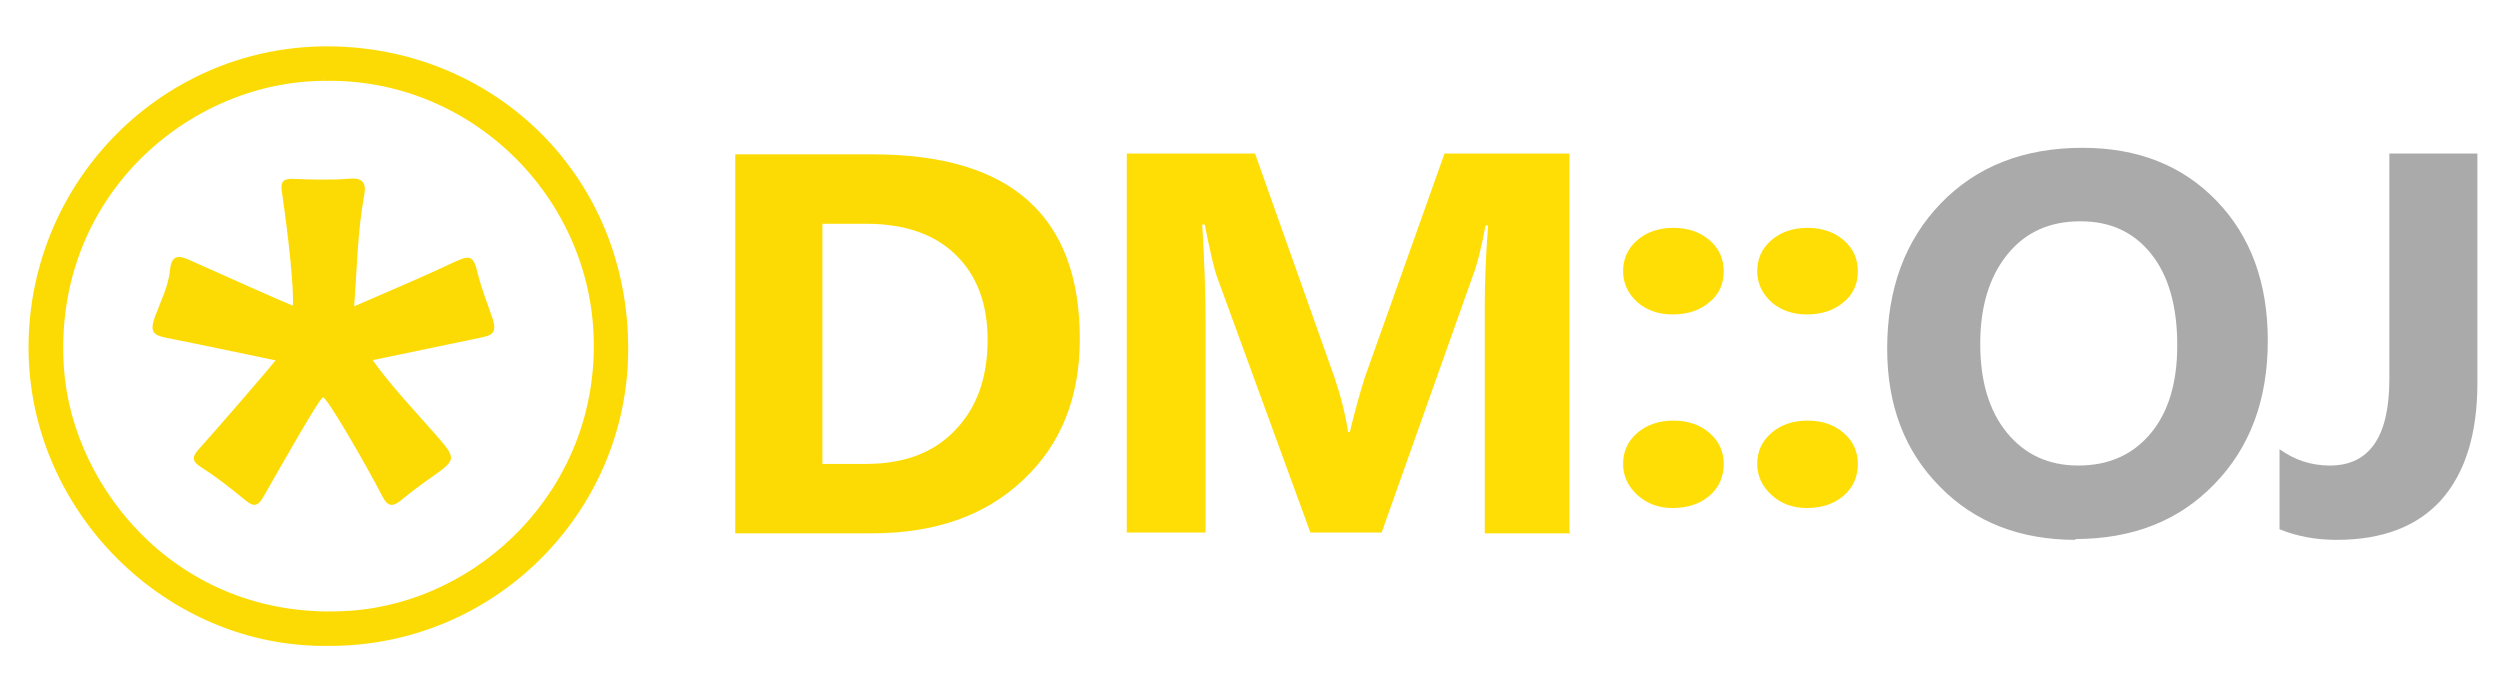
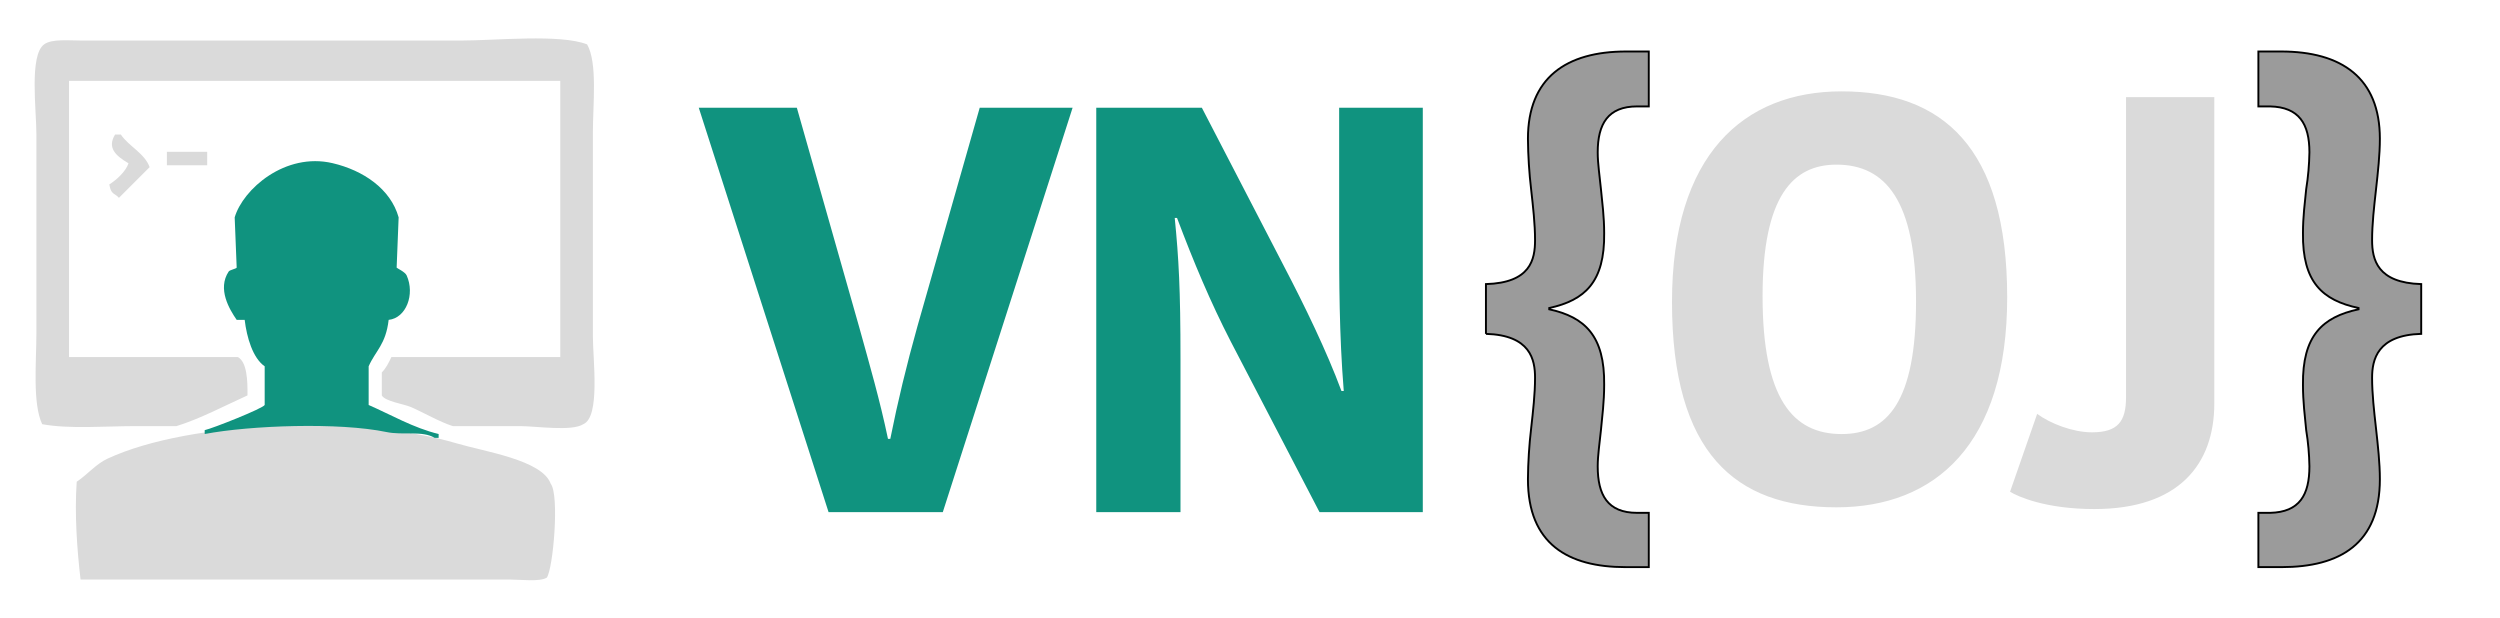
- <svg xmlns="http://www.w3.org/2000/svg" width="160" height="44">
-   <g transform="matrix(.08265 0 0 -.0827 -18.736 55.375)">
-     <path fill="#FCDB05" stroke="#FCDB05" stroke-width="10" d="M477.898 612.007c-107.844-.25-215.89-92.284-206.703-227.507 6.614-97.33 93.848-202.26 227.87-192.475 101.47 7.41 194.44 95.456 192.42 213.653-1.96 114.6-97.744 208.65-213.587 206.33m3.533-437.256c-123.62-2.002-228.5 102.77-227.64 227.46.87 125.882 103.18 228.238 229.38 226.488 124.6-1.727 225.85-98.733 224.96-230.748-.82-122.186-101.1-223.51-226.69-223.2" />
-     <path fill="#fcdb05" d="M515.264 390.9c14.44-20.215 31.333-37.793 47.34-56.057 18.196-20.76 18.438-20.43-3.845-36.05-7.16-5.014-14.16-10.288-20.88-15.868-6.27-5.203-10.51-6.375-15.06 2.458-12.79 24.824-43.17 77.232-46.028 76.716-2.73-.5-32.438-53.09-46.36-77.37-4.567-7.97-8.044-6.92-14.116-1.95-10.807 8.84-21.825 17.57-33.59 25.03-7.504 4.75-7.585 8.08-2.073 14.2 18.23 20.26 57.116 65.45 59.423 68.69-28.8 5.974-56.39 11.873-84.065 17.355-10.37 2.055-13.786 4.4-9.2 16.78 4.32 11.65 10.353 23.38 11.56 36.02 1.067 11.187 6.41 11.39 14.473 7.76 24.793-11.16 77.644-34.635 80.63-35.575 1.073 21.123-7.233 79.865-8.628 88.975-1.027 6.686 1.18 9.43 8.496 9.157 14.638-.545 29.38-1.074 43.94.132 11.26.932 13.05-4.163 11.42-12.94-5.17-27.87-5.52-56.143-7.755-85.808 25.865 11.322 51.147 21.774 75.85 33.45 14 6.613 16.357 6.306 19.824-7.96 2.892-11.905 7.53-23.366 11.466-34.877 4.11-12.01-1.486-13.28-9.816-15.007-27.35-5.66-54.684-11.38-83.012-17.28" />
-   </g>
-   <g transform="matrix(.53656 0 0 .52273 46.09 -512.12)">
-     <path fill="#FCDB05" d="M1.8 1045v-46.4h16.4q24.7 0 24.7 22.6 0 10.8-6.8 17.3-6.7 6.5-18 6.5H1.7zm10.4-37.9v29.4h5.2q6.8 0 10.6-4.1 3.9-4.1 3.9-11.1 0-6.6-3.8-10.4-3.8-3.8-10.7-3.8h-5.1z" />
-     <path fill="#ffde05" d="M101.5 1045H91.2v-27.8q0-4.5.4-9.9h-.3q-.8 4.3-1.5 6.1l-10.9 31.5h-8.5l-11.1-31.2q-.5-1.3-1.5-6.5h-.3q.4 6.9.4 12v25.7h-9.4v-46.4h15.3l9.5 27.5q1.1 3.3 1.6 6.6h.2q.9-3.8 1.8-6.7l9.5-27.4h14.9v46.4z" />
-     <g fill="#ffde05">
-       <path d="M113.6 1018.2q-2.5 0-4.2-1.5-1.7-1.6-1.7-3.8 0-2.3 1.7-3.8t4.3-1.5q2.6 0 4.3 1.5 1.7 1.5 1.7 3.8 0 2.4-1.7 3.8-1.7 1.5-4.4 1.5zm0 23.7q-2.5 0-4.2-1.6-1.7-1.6-1.7-3.8 0-2.3 1.7-3.8t4.3-1.5q2.6 0 4.3 1.5 1.7 1.5 1.7 3.8 0 2.4-1.7 3.9t-4.4 1.5z" />
-       <path d="M129.6 1018.2q-2.5 0-4.2-1.5-1.7-1.6-1.7-3.8 0-2.3 1.7-3.8t4.3-1.5q2.6 0 4.3 1.5 1.7 1.5 1.7 3.8 0 2.4-1.7 3.8-1.7 1.5-4.4 1.5zm0 23.7q-2.5 0-4.2-1.6-1.7-1.6-1.7-3.8 0-2.3 1.7-3.8t4.3-1.5q2.6 0 4.3 1.5 1.7 1.5 1.7 3.8 0 2.4-1.7 3.9t-4.4 1.5z" />
-     </g>
-     <path fill="#aaa" d="M161.7 1045.8q-10 0-16.2-6.5-6.3-6.5-6.3-16.9 0-11 6.4-17.8 6.4-6.8 16.9-6.8 9.9 0 16 6.5t6.1 17.1q0 10.9-6.4 17.6-6.3 6.7-16.6 6.7zm.5-39q-5.5 0-8.7 4.1-3.2 4.1-3.2 10.9 0 6.9 3.2 10.9t8.5 4q5.4 0 8.6-3.9 3.2-3.9 3.2-10.8 0-7.2-3.1-11.2-3.1-4-8.4-4z" />
-     <path fill="#aaa" d="M209.6 1026.6q0 9.3-4.3 14.3-4.3 4.9-12.5 4.9-3.7 0-6.8-1.3v-9.8q2.7 2 6 2 7.1 0 7.1-10.6v-27.6h10.5v28z" />
-   </g>
+ <svg xmlns="http://www.w3.org/2000/svg" width="258.57" height="63.847" viewBox="0 0 1300 321">
+   <defs>
+     <style>
+       .cls-1 {
+         fill: #dadada;
+       }
+ 
+       .cls-1, .cls-2, .cls-3 {
+         fill-rule: evenodd;
+       }
+ 
+       .cls-2 {
+         fill: #10937f;
+       }
+ 
+       .cls-3 {
+         fill: #9b9b9b;
+         stroke: #000;
+         stroke-width: 1px;
+       }
+     </style>
+   </defs>
+   <path id="Shape_317_1" data-name="Shape 317 1" class="cls-1" d="M291.334,185.665V42.037H35.9V185.665H123.7c4.733,2.616,5.093,12.171,4.989,19.948-11.607,5.245-24.889,12.282-36.918,15.959H70.821c-15.764,0-34.856,1.623-48.892-1-5.1-10.851-2.993-32.3-2.993-47.876V69.964c0-12.8-3.8-41.177,3.991-46.879,3.975-2.992,13.067-1.994,19.956-1.995H239.449c18.4,0,51.806-3.516,65.854,1.995,5.488,9.6,2.994,31.392,2.994,45.881V174.693c0,12.4,3.955,42.087-4.989,45.881-5.895,3.88-24.6,1-32.928,1H235.457c-6.98-2.211-15.276-7.12-21.951-9.974-3.546-1.516-13.293-2.891-14.967-5.985V193.644c2.193-2.134,3.594-5.047,4.989-7.979h87.806ZM59.845,69.964h2.993c4.1,6.12,12.358,9.689,14.967,16.956L61.841,102.879l-1-1c-2.608-1.671-3.307-2.159-3.991-5.985,3.652-2.3,8.468-6.58,9.978-10.972C60.072,80.945,55.63,76.812,59.845,69.964Zm26.941,8.977h20.953v6.982H86.786V78.941Zm-44.9,222.424c-1.778-15.326-3.172-33.739-2-50.868,5.326-3.48,9.936-9.168,15.965-11.969,43.754-20.332,132.484-22.574,181.6-7.979,14.423,4.285,44.437,8.629,48.892,20.945,4.664,5.833,1.3,44.2-2,48.874-3.692,2.28-13.446,1-18.959,1H41.885Z" />
+   <path id="Shape_318_1" data-name="Shape 318 1" class="cls-2" d="M202.1,166.334c-1.49,12.881-6.814,16.008-10.4,24.142v20.118c11.57,5.049,23.324,11.939,36.39,15.089v2.011h-2.08c-6.226-3.858-16.6-1.266-24.953-3.017-24.71-5.177-70.918-3.494-94.614,1.006v-2.012c4.016-.854,30.176-11.216,31.191-13.077V190.476c-6.195-4.268-9.327-15.1-10.4-24.142h-4.159c-3.753-5.471-10.175-16.063-4.158-25.148,0.554-.837,3.771-1.376,4.158-2.012q-0.519-13.076-1.039-26.153c4.306-14.614,26.223-33.971,50.946-28.166,15.885,3.73,30.13,13.348,34.31,28.166q-0.519,13.075-1.039,26.153c0.185,0.314,4.389,2.218,5.2,4.024C215.889,153.094,211.187,165.373,202.1,166.334Z" />
+   <path id="VN" class="cls-2" d="M430.855,266.312h59.4l67.5-210.3h-48.3l-32.4,113.7c-5.7,20.4-10.2,39-14.1,58.5h-1.2c-4.2-20.1-9.6-38.7-15-58.2l-32.4-114h-51Zm181.2-153c8.7,23.1,17.4,43.8,27.9,64.2l46.2,88.8h53.7V56.01h-43.5v66.6c0,22.2,0,51.3,2.4,80.7h-1.2c-7.8-21-19.2-44.4-29.7-64.5l-42.9-82.8h-54.9v210.3h43.8v-79.5c0-36.3-.9-52.5-3-73.5h1.2Z" />
+   <path id="OJ" class="cls-1" d="M916.538,154.008c0-52.2,15.9-68.4,38.4-68.4,25.5,0,41.4,18.6,41.4,71.1,0,51.9-14.7,69-38.7,69C932.138,225.708,916.538,207.108,916.538,154.008Zm127.2,0.6c0-78.3-33.9-107.1-86.1-107.1-51,0-88.2,33-88.2,109.5,0,78.6,33,106.8,85.5,106.8C1006.24,263.809,1043.74,231.108,1043.74,154.608Zm1.49,101.1c3.9,2.4,18.3,9,43.8,9,44.11,0,62.41-23.4,62.41-54.9V50.507h-45.9v156c0,12.6-4.21,18.3-17.71,18.3-9.9,0-21.6-4.5-28.5-9.6Z" />
+   <path id="_" data-name="{" class="cls-3" d="M772.686,173.606c23.184,0.672,25.536,13.44,25.536,22.848,0,8.4-1.008,17.136-2.016,26.208a244.8,244.8,0,0,0-1.68,26.544c0,33.6,20.832,45.7,50.736,45.7h12.1V266.678H851.31c-15.456,0-20.5-9.408-20.5-24.192,0-5.712,1.008-12.1,1.68-18.816,0.672-7.056,1.68-14.784,1.68-23.52,0.336-25.536-10.08-35.28-28.56-39.312v-0.672c18.48-4.032,28.9-13.44,28.56-38.976,0-8.4-1.008-16.127-1.68-22.847-0.672-7.056-1.68-13.1-1.68-19.152,0-14.784,5.376-23.856,20.5-23.856h6.048V26.775H845.6c-31.248,0-51.072,13.776-51.072,45.36a244.8,244.8,0,0,0,1.68,26.544c1.008,9.072,2.016,17.808,2.016,26.207,0,10.08-2.352,22.176-25.536,22.848v25.872Z" />
+   <path id="_2" data-name="}" class="cls-3" d="M1259.03,147.734c-22.85-.672-25.54-12.768-25.54-22.848,0-8.4,1.01-17.135,2.02-26.207s2.02-18.144,2.02-26.544c0-31.584-19.83-45.36-51.41-45.36h-11.76v28.56h6.05c15.12,0.336,20.49,9.072,20.49,23.856a134.134,134.134,0,0,1-1.68,19.152c-0.67,6.72-1.68,14.448-1.68,22.847-0.33,25.536,10.08,34.944,28.9,38.976v0.672c-18.82,4.032-29.23,13.776-28.9,39.312,0,8.736,1.01,16.464,1.68,23.52a129.741,129.741,0,0,1,1.68,18.816c0,14.784-5.04,23.856-20.49,24.192h-6.05V294.9h12.09c30.24,0,51.08-12.1,51.08-45.7,0-8.4-1.01-17.472-2.02-26.544s-2.02-17.808-2.02-26.208c0-9.408,2.69-22.176,25.54-22.848V147.734Z" />
</svg>
